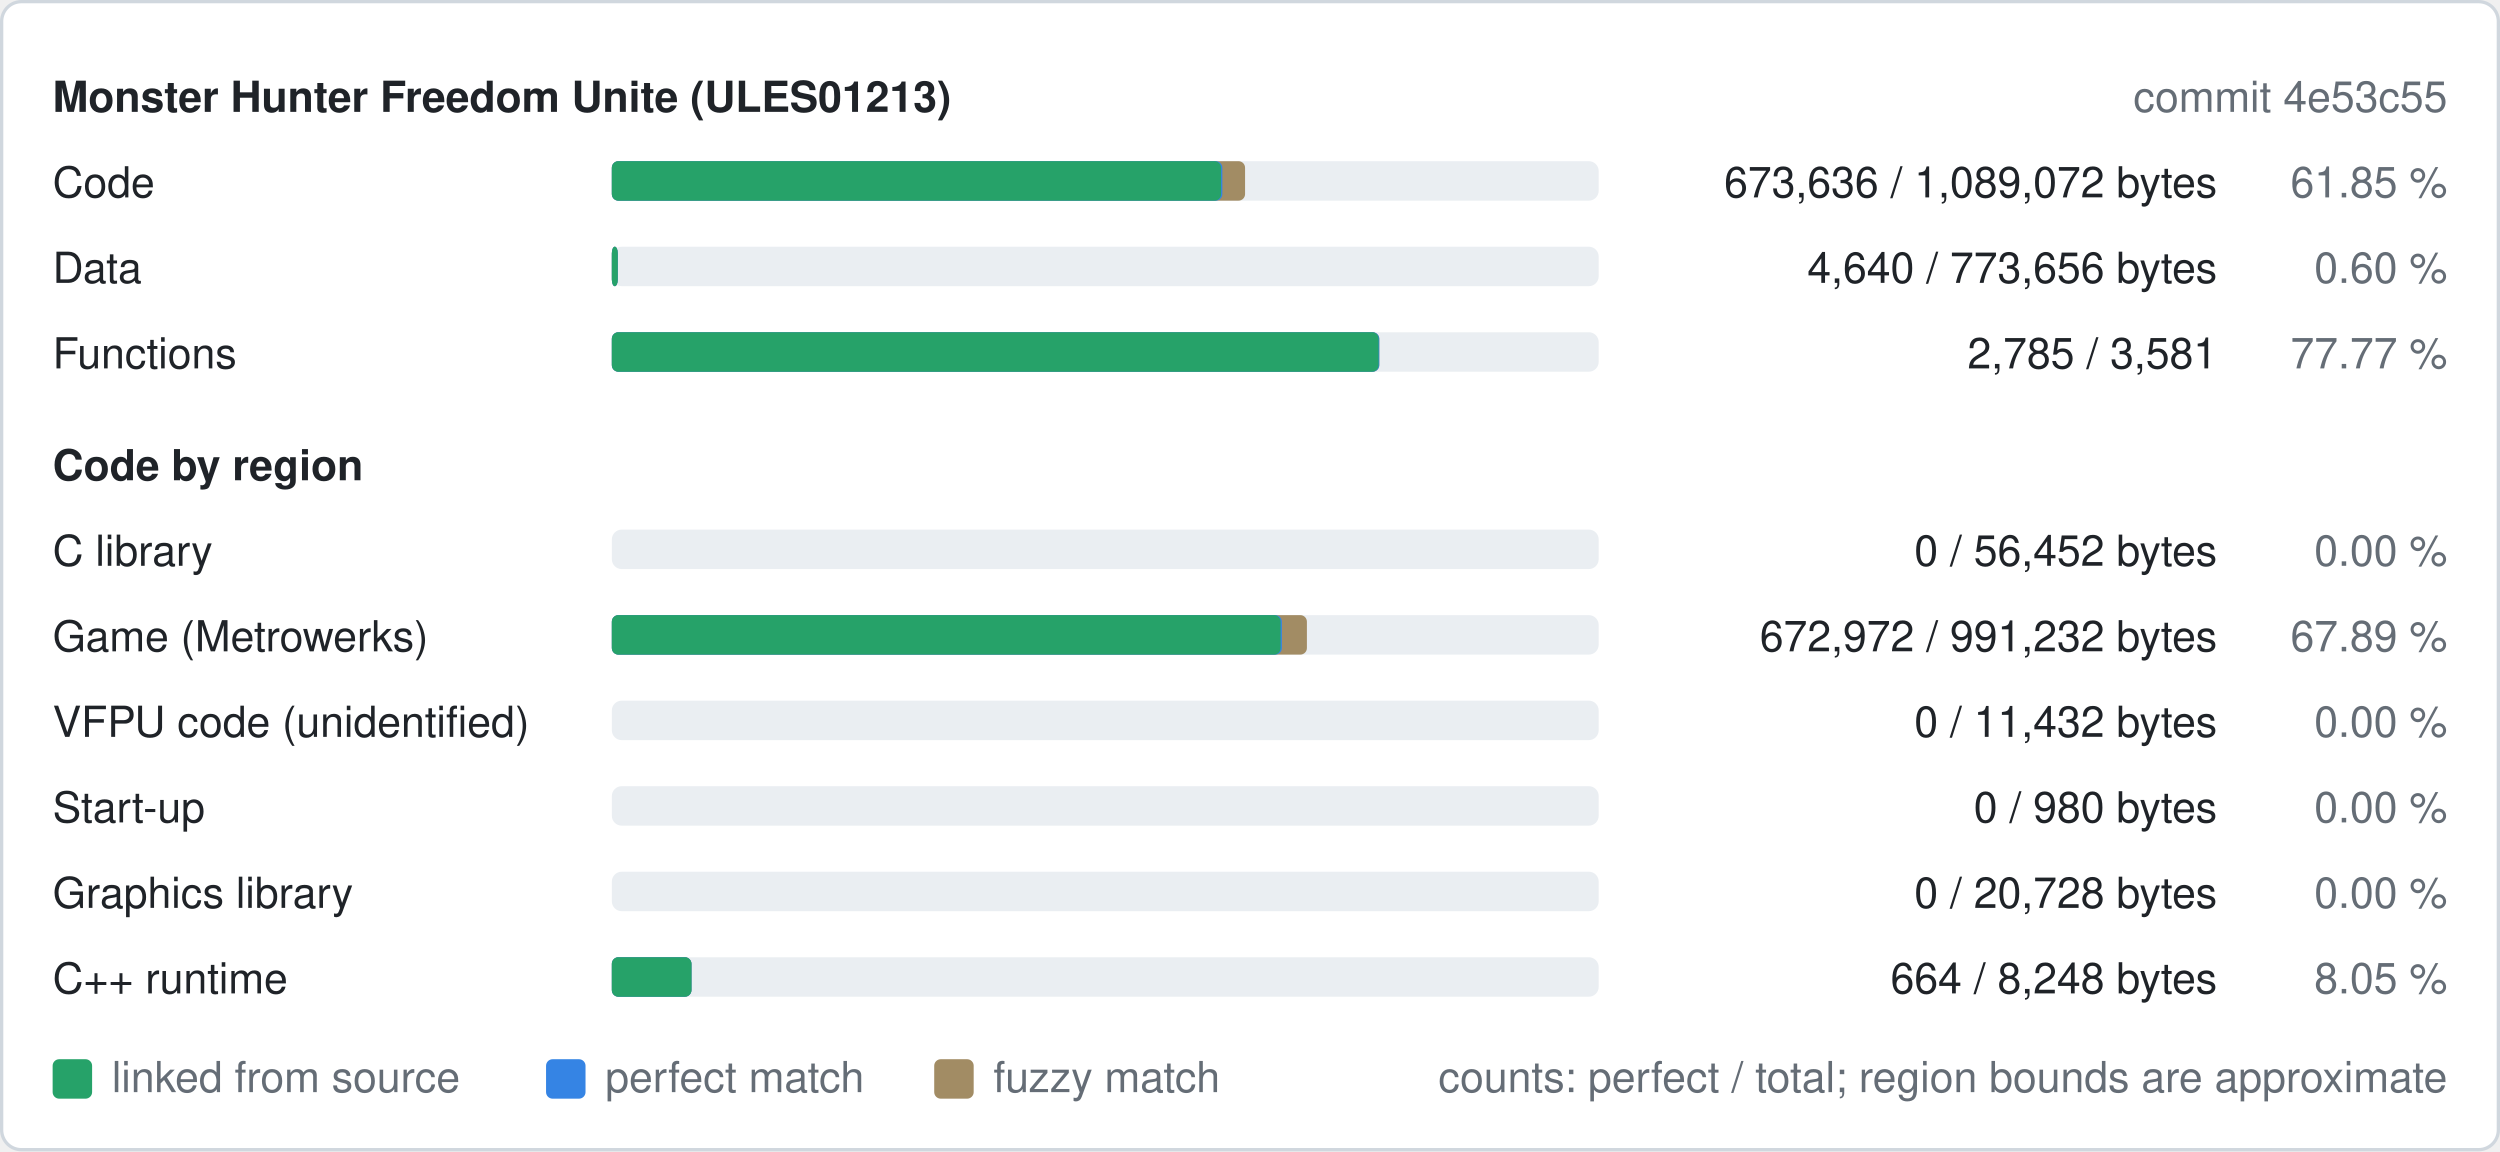
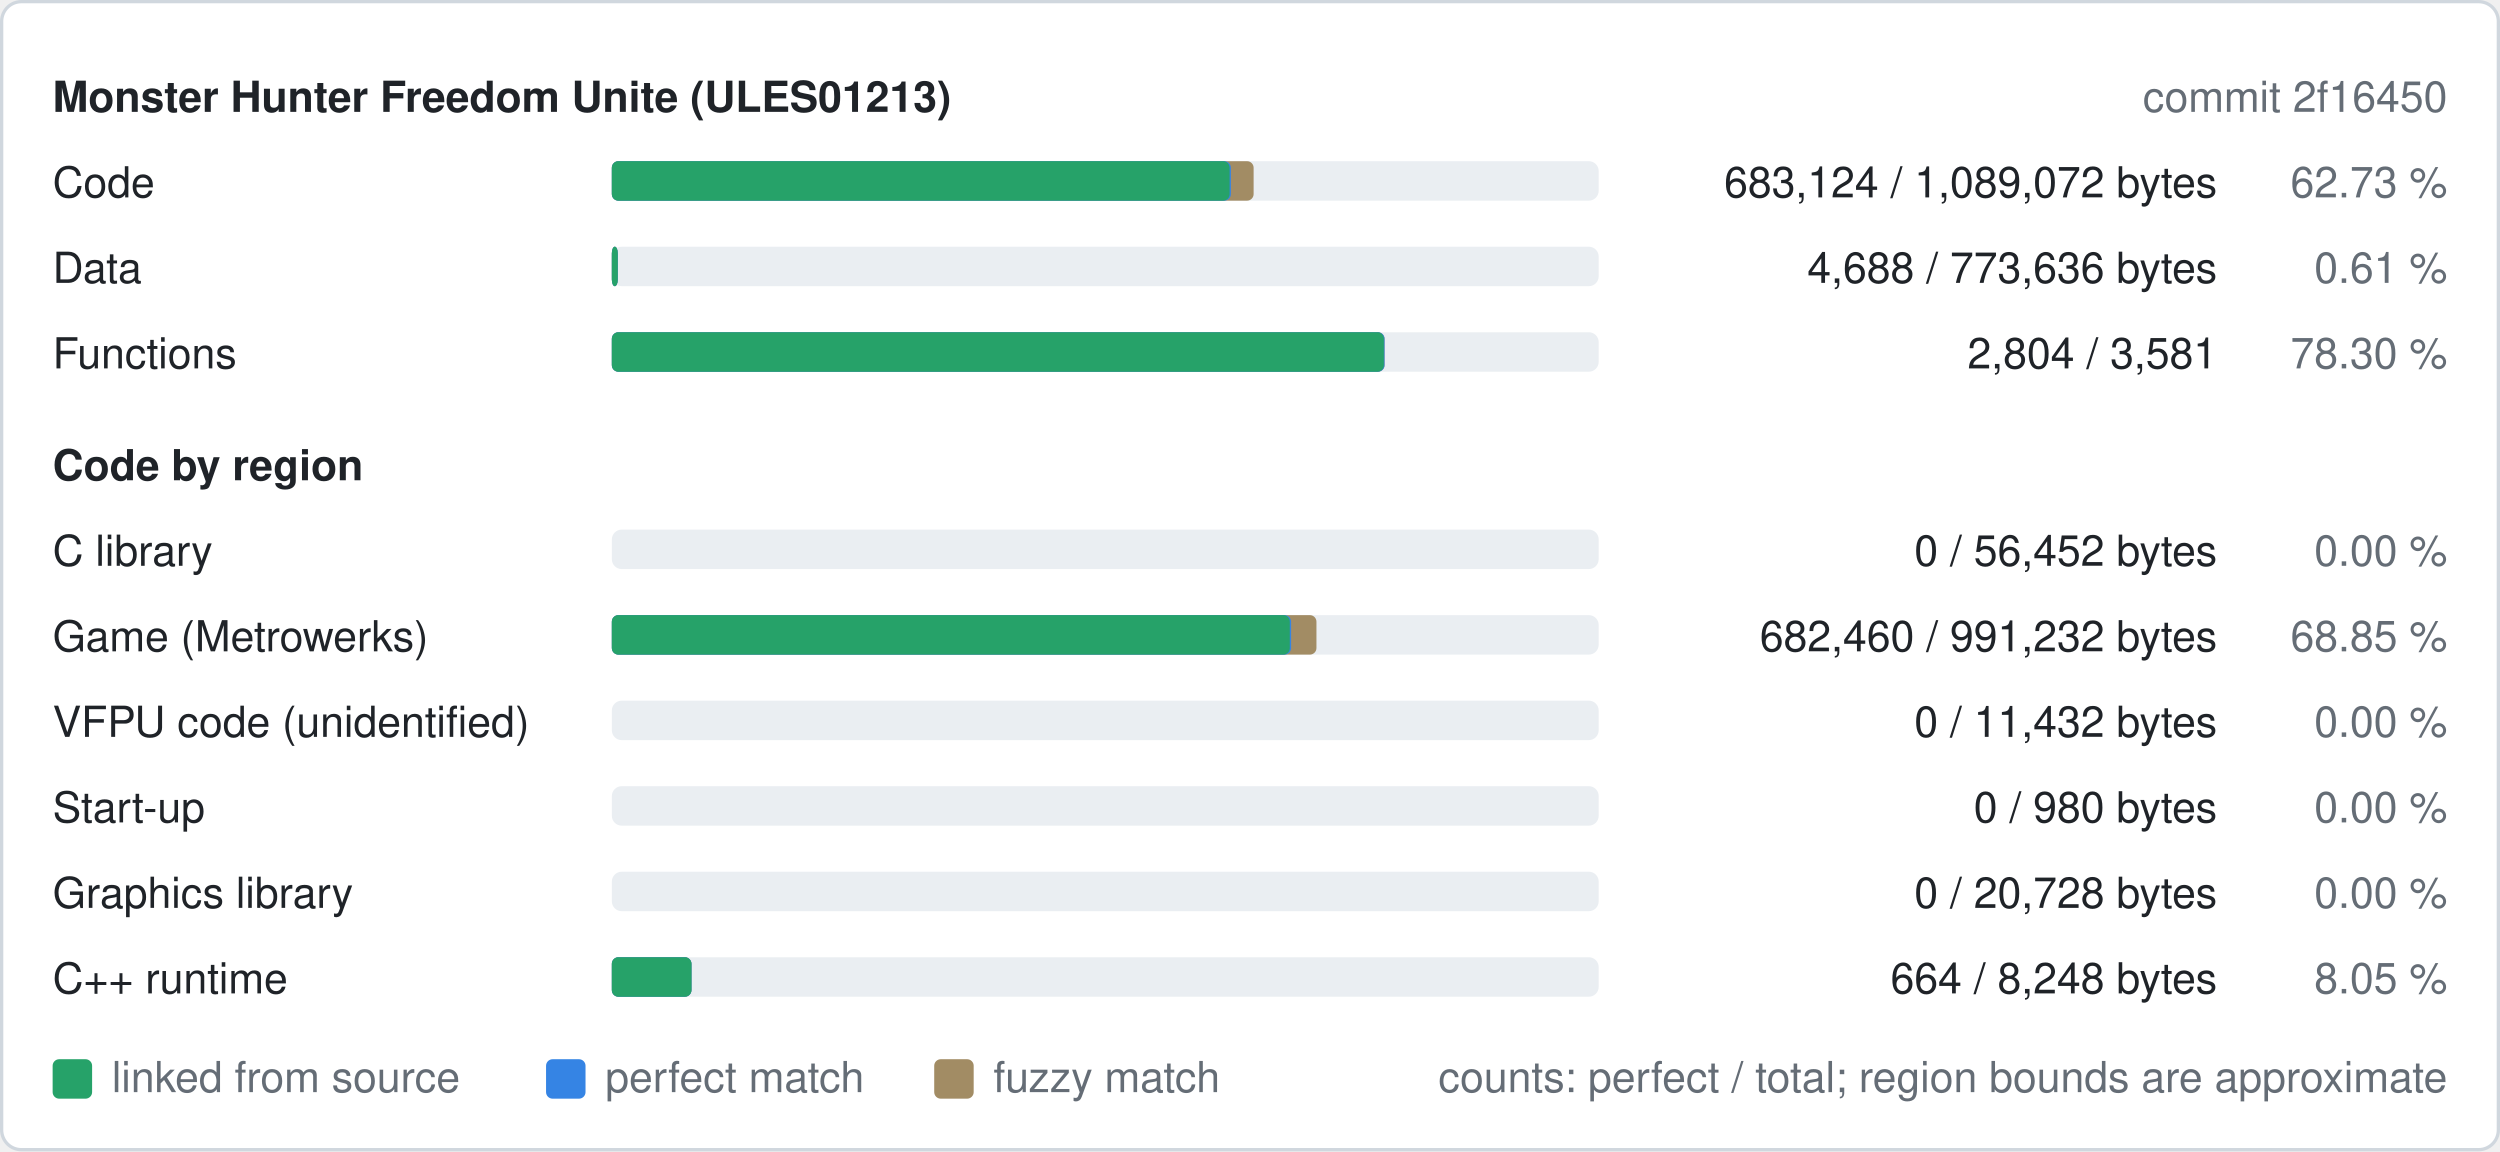
<svg xmlns="http://www.w3.org/2000/svg" width="760" height="350" viewBox="0 0 760 350" role="img" aria-label="Decompilation progress of ULES01213">
  <style>
text{font-family:-apple-system,BlinkMacSystemFont,"Segoe UI",Helvetica,Arial,sans-serif;font-size:13px}
.b{font-weight:600}
.bg{fill:#ffffff;stroke:#d0d7de}.t{fill:#1f2328}.m{fill:#656d76}.track{fill:#eaeef2}.fuzzy{fill:#a28c64}.perfect{fill:#3584e4}.linked{fill:#26a269}
@media (prefers-color-scheme: dark){.bg{fill:#0d1117;stroke:#30363d}.t{fill:#e6edf3}.m{fill:#8d96a0}.track{fill:#21262d}.fuzzy{fill:#a28c64}.perfect{fill:#3584e4}.linked{fill:#2ec27e}}
</style>
  <rect class="bg" x="0.5" y="0.5" width="759" height="349" rx="6" />
  <text class="t b" x="16" y="34">Monster Hunter Freedom Unite (ULES01213)</text>
-   <text class="m" x="744" y="34" text-anchor="end">commit 4e53c55</text>
+   <text class="m" x="744" y="34" text-anchor="end">commit 2f16450</text>
  <text class="t" x="16" y="60">Code</text>
  <rect class="track" x="186" y="49" width="300" height="12" rx="3" />
-   <rect class="fuzzy" x="186" y="49" width="192.5" height="12" rx="2" />
-   <rect class="perfect" x="186" y="49" width="185.6" height="12" rx="2" />
-   <rect class="linked" x="186" y="49" width="185.2" height="12" rx="2" />
-   <text class="t" x="674" y="60" text-anchor="end">673,636 / 1,089,072 bytes</text>
-   <text class="m" x="744" y="60" text-anchor="end">61.85 %</text>
+   <rect class="fuzzy" x="186" y="49" width="195.1" height="12" rx="2" />
+   <rect class="perfect" x="186" y="49" width="188.2" height="12" rx="2" />
+   <rect class="linked" x="186" y="49" width="187.8" height="12" rx="2" />
+   <text class="t" x="674" y="60" text-anchor="end">683,124 / 1,089,072 bytes</text>
+   <text class="m" x="744" y="60" text-anchor="end">62.73 %</text>
  <text class="t" x="16" y="86">Data</text>
  <rect class="track" x="186" y="75" width="300" height="12" rx="3" />
  <rect class="fuzzy" x="186" y="75" width="1.8" height="12" rx="2" />
  <rect class="perfect" x="186" y="75" width="1.8" height="12" rx="2" />
  <rect class="linked" x="186" y="75" width="1.8" height="12" rx="2" />
-   <text class="t" x="674" y="86" text-anchor="end">4,640 / 773,656 bytes</text>
-   <text class="m" x="744" y="86" text-anchor="end">0.60 %</text>
+   <text class="t" x="674" y="86" text-anchor="end">4,688 / 773,636 bytes</text>
+   <text class="m" x="744" y="86" text-anchor="end">0.61 %</text>
  <text class="t" x="16" y="112">Functions</text>
  <rect class="track" x="186" y="101" width="300" height="12" rx="3" />
-   <rect class="fuzzy" x="186" y="101" width="233.3" height="12" rx="2" />
-   <rect class="perfect" x="186" y="101" width="233.3" height="12" rx="2" />
-   <rect class="linked" x="186" y="101" width="233.1" height="12" rx="2" />
-   <text class="t" x="674" y="112" text-anchor="end">2,785 / 3,581</text>
-   <text class="m" x="744" y="112" text-anchor="end">77.77 %</text>
+   <rect class="fuzzy" x="186" y="101" width="234.9" height="12" rx="2" />
+   <rect class="perfect" x="186" y="101" width="234.9" height="12" rx="2" />
+   <rect class="linked" x="186" y="101" width="234.7" height="12" rx="2" />
+   <text class="t" x="674" y="112" text-anchor="end">2,804 / 3,581</text>
+   <text class="m" x="744" y="112" text-anchor="end">78.30 %</text>
  <text class="t b" x="16" y="146">Code by region</text>
  <text class="t" x="16" y="172">C library</text>
  <rect class="track" x="186" y="161" width="300" height="12" rx="3" />
  <text class="t" x="674" y="172" text-anchor="end">0 / 56,452 bytes</text>
  <text class="m" x="744" y="172" text-anchor="end">0.00 %</text>
  <text class="t" x="16" y="198">Game (Metrowerks)</text>
  <rect class="track" x="186" y="187" width="300" height="12" rx="3" />
-   <rect class="fuzzy" x="186" y="187" width="211.3" height="12" rx="2" />
-   <rect class="perfect" x="186" y="187" width="203.7" height="12" rx="2" />
-   <rect class="linked" x="186" y="187" width="203.3" height="12" rx="2" />
-   <text class="t" x="674" y="198" text-anchor="end">672,972 / 991,232 bytes</text>
-   <text class="m" x="744" y="198" text-anchor="end">67.89 %</text>
+   <rect class="fuzzy" x="186" y="187" width="214.2" height="12" rx="2" />
+   <rect class="perfect" x="186" y="187" width="206.5" height="12" rx="2" />
+   <rect class="linked" x="186" y="187" width="206.1" height="12" rx="2" />
+   <text class="t" x="674" y="198" text-anchor="end">682,460 / 991,232 bytes</text>
+   <text class="m" x="744" y="198" text-anchor="end">68.85 %</text>
  <text class="t" x="16" y="224">VFPU code (unidentified)</text>
  <rect class="track" x="186" y="213" width="300" height="12" rx="3" />
  <text class="t" x="674" y="224" text-anchor="end">0 / 11,432 bytes</text>
  <text class="m" x="744" y="224" text-anchor="end">0.00 %</text>
  <text class="t" x="16" y="250">Start-up</text>
  <rect class="track" x="186" y="239" width="300" height="12" rx="3" />
  <text class="t" x="674" y="250" text-anchor="end">0 / 980 bytes</text>
  <text class="m" x="744" y="250" text-anchor="end">0.00 %</text>
  <text class="t" x="16" y="276">Graphics library</text>
  <rect class="track" x="186" y="265" width="300" height="12" rx="3" />
  <text class="t" x="674" y="276" text-anchor="end">0 / 20,728 bytes</text>
  <text class="m" x="744" y="276" text-anchor="end">0.00 %</text>
  <text class="t" x="16" y="302">C++ runtime</text>
  <rect class="track" x="186" y="291" width="300" height="12" rx="3" />
  <rect class="fuzzy" x="186" y="291" width="24.2" height="12" rx="2" />
  <rect class="perfect" x="186" y="291" width="24.2" height="12" rx="2" />
  <rect class="linked" x="186" y="291" width="24.2" height="12" rx="2" />
  <text class="t" x="674" y="302" text-anchor="end">664 / 8,248 bytes</text>
  <text class="m" x="744" y="302" text-anchor="end">8.05 %</text>
  <rect class="linked" x="16" y="322" width="12" height="12" rx="2" />
  <text class="m" x="34" y="332">linked from source</text>
  <rect class="perfect" x="166" y="322" width="12" height="12" rx="2" />
  <text class="m" x="184" y="332">perfect match</text>
  <rect class="fuzzy" x="284" y="322" width="12" height="12" rx="2" />
  <text class="m" x="302" y="332">fuzzy match</text>
  <text class="m" x="744" y="332" text-anchor="end">counts: perfect / total; region bounds are approximate</text>
</svg>
